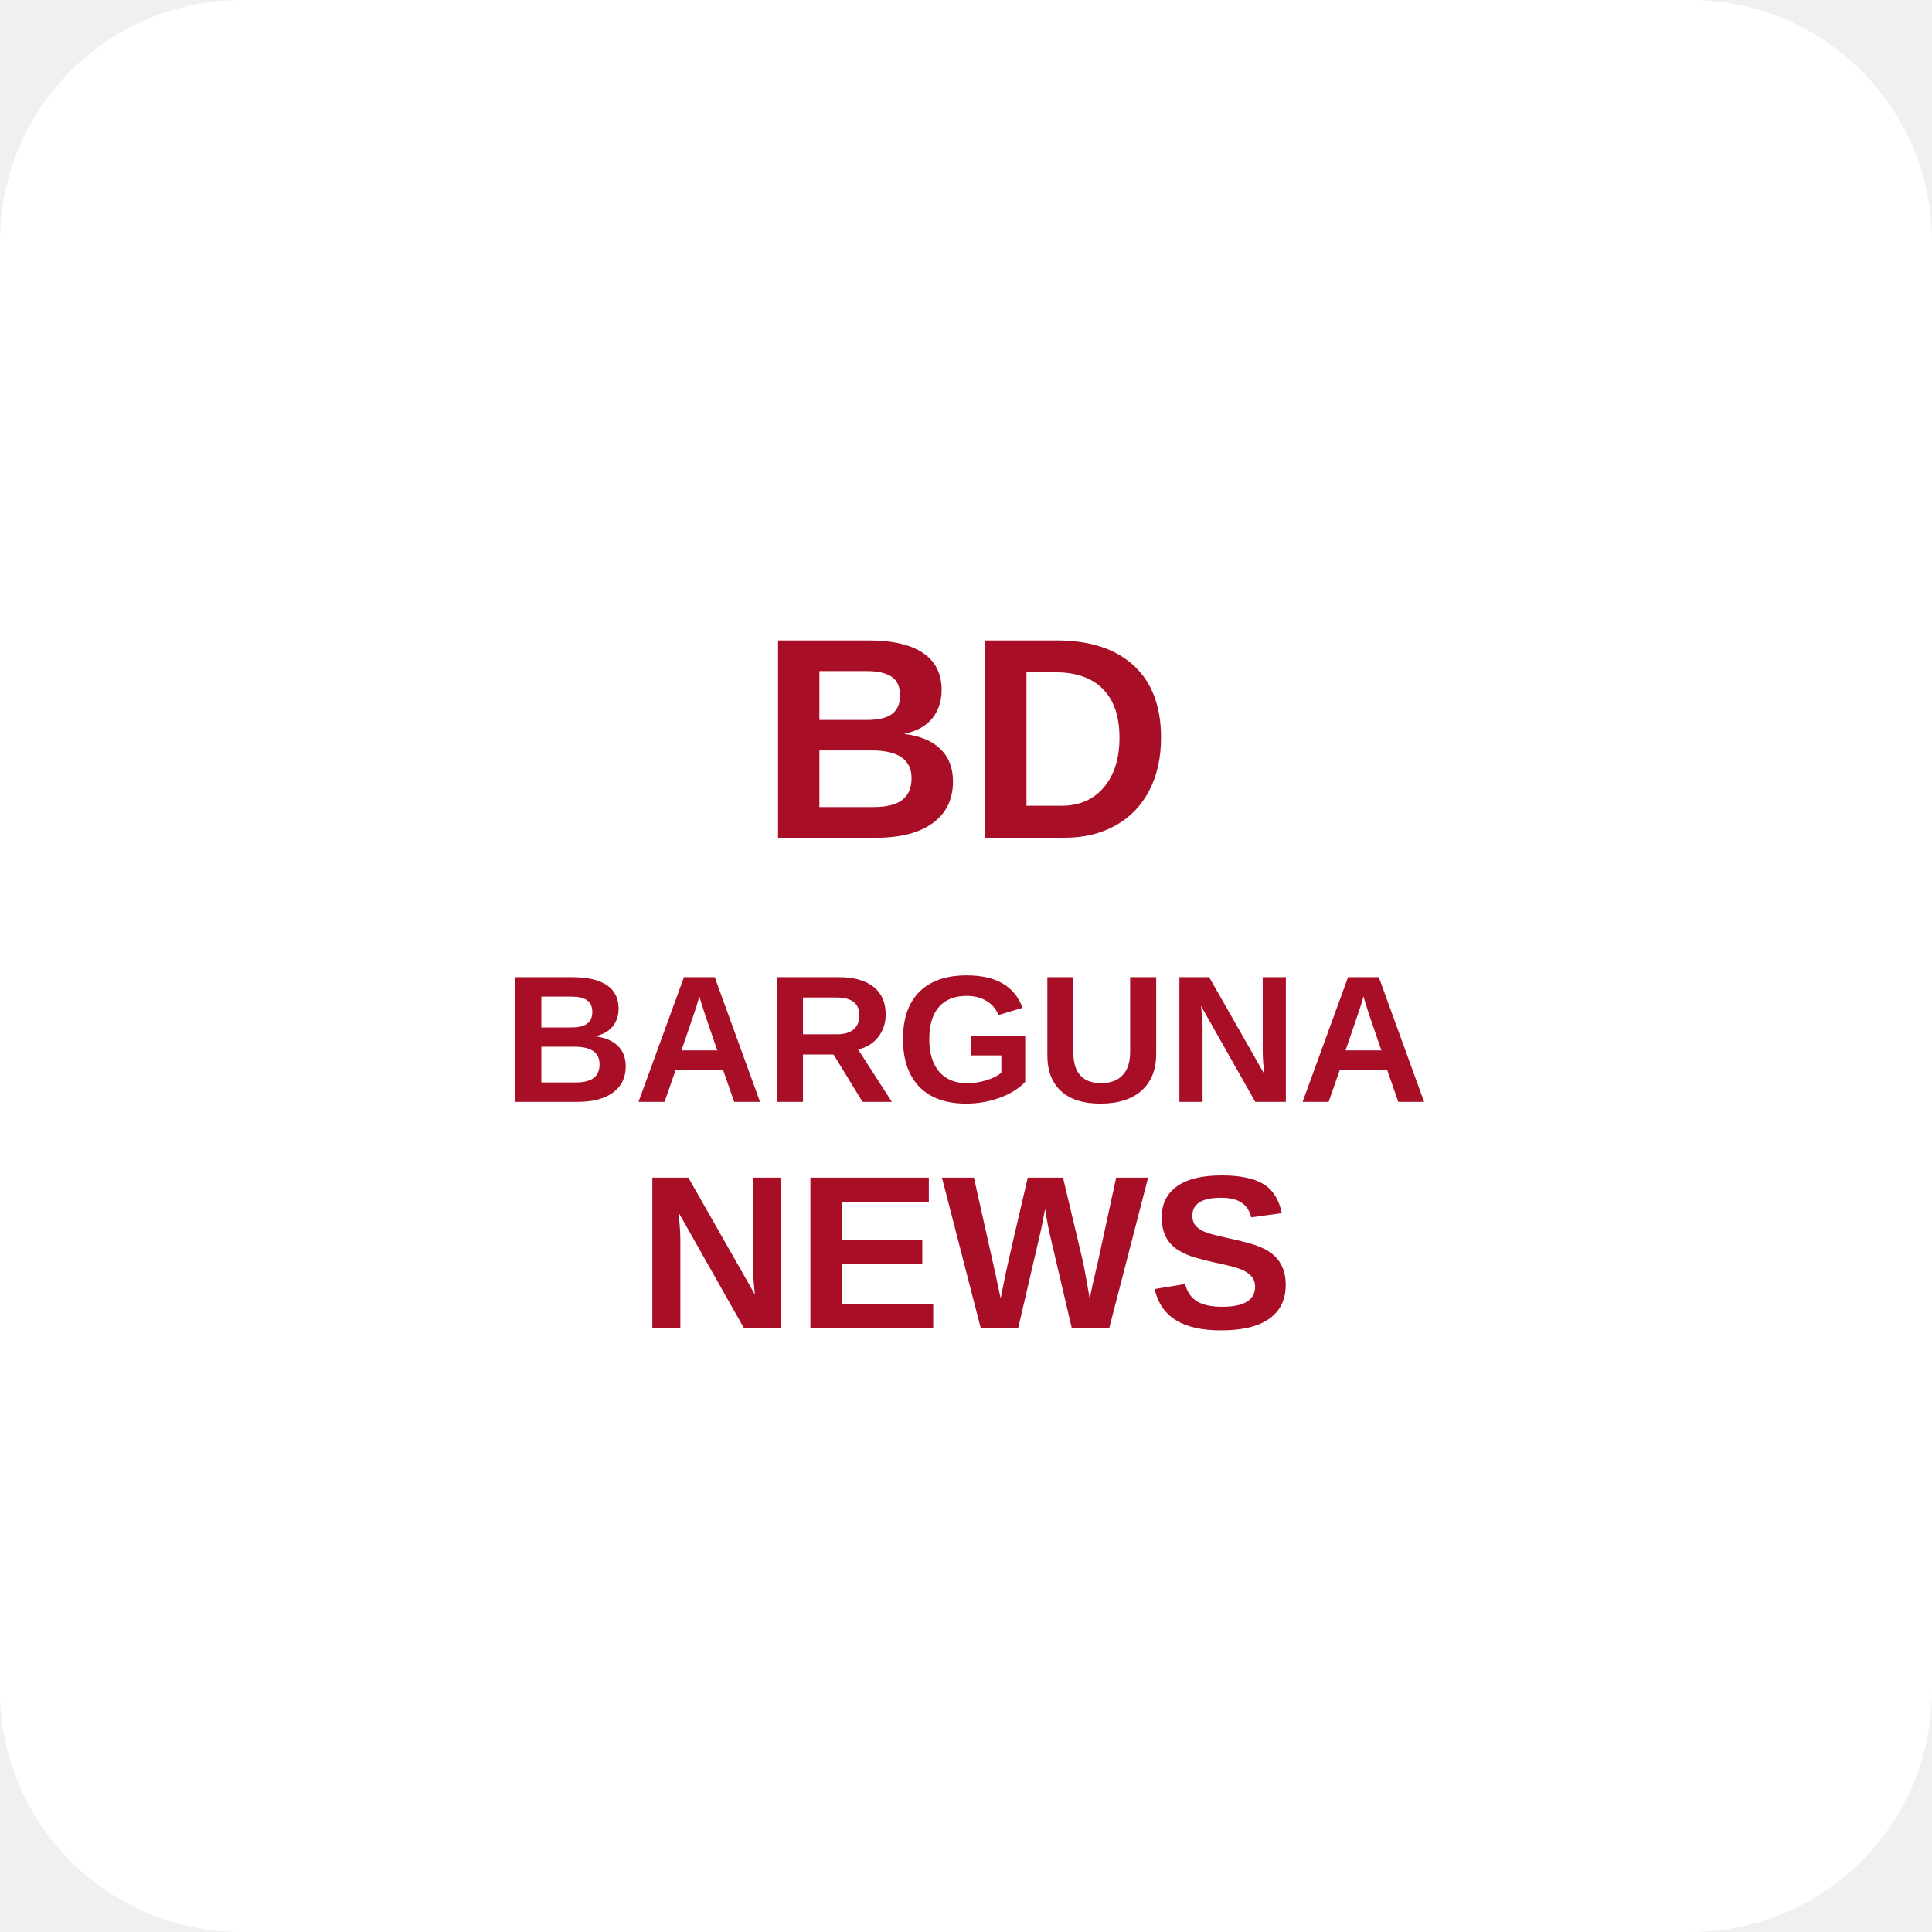
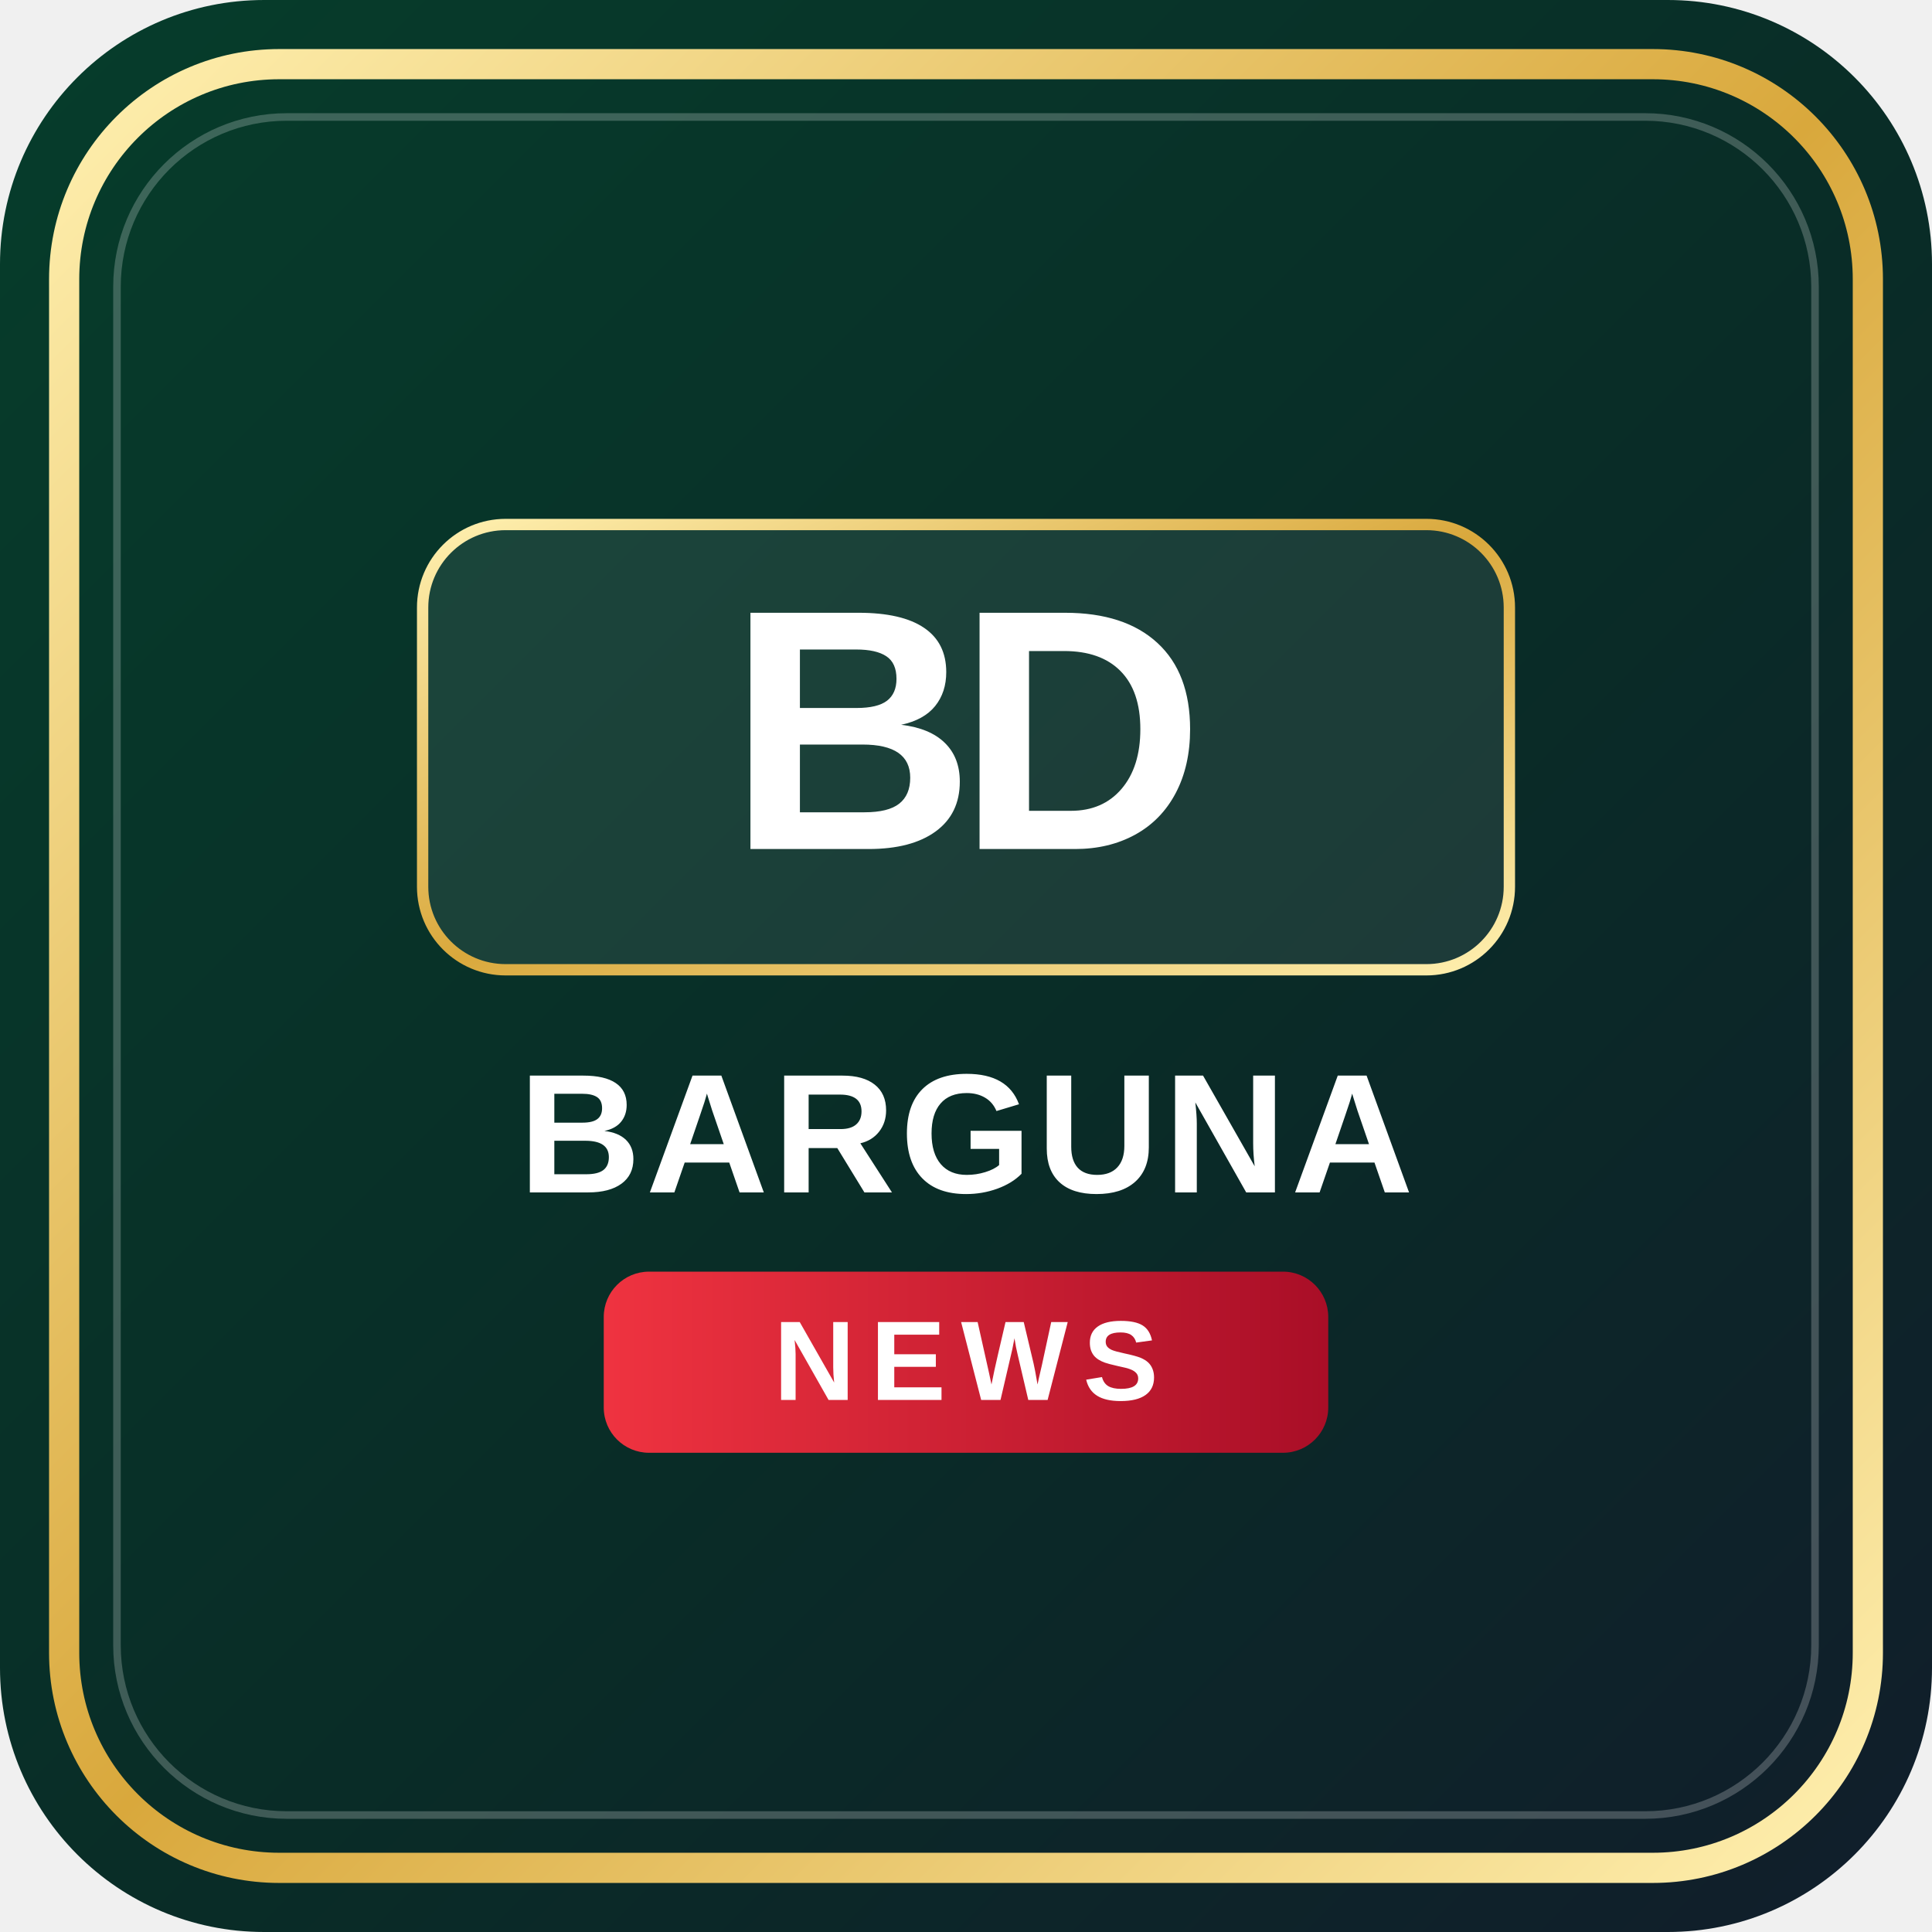
- <svg xmlns="http://www.w3.org/2000/svg" viewBox="0 0 512 512">
-   <rect width="512" height="512" rx="64" fill="#fff" />
-   <text x="256" y="222" text-anchor="middle" font-family="Arial,sans-serif" font-size="76" font-weight="900" fill="#a90e27">BD</text>
-   <text x="256" y="292" text-anchor="middle" font-family="Arial,sans-serif" font-size="48" font-weight="900" fill="#a90e27">BARGUNA</text>
-   <text x="256" y="352" text-anchor="middle" font-family="Arial,sans-serif" font-size="58" font-weight="900" fill="#a90e27">NEWS</text>
+ <svg xmlns="http://www.w3.org/2000/svg" viewBox="0 0 512 512" role="img" aria-labelledby="title desc">
+   <defs>
+     <linearGradient id="bg" x1="0" y1="0" x2="1" y2="1">
+       <stop stop-color="#063d2b" />
+       <stop offset=".55" stop-color="#092c27" />
+       <stop offset="1" stop-color="#111d2b" />
+     </linearGradient>
+     <linearGradient id="gold" x1="0" y1="0" x2="1" y2="1">
+       <stop stop-color="#fff0b0" />
+       <stop offset=".5" stop-color="#d9a83c" />
+       <stop offset="1" stop-color="#fff0b0" />
+     </linearGradient>
+     <linearGradient id="red" x1="0" y1="0" x2="1" y2="0">
+       <stop stop-color="#ef3340" />
+       <stop offset="1" stop-color="#a90e27" />
+     </linearGradient>
+   </defs>
+   <rect width="512" height="512" rx="70" fill="url(#bg)" />
+   <rect x="17" y="17" width="478" height="478" rx="57" fill="none" stroke="url(#gold)" stroke-width="8" />
+   <rect x="31" y="31" width="450" height="450" rx="45" fill="none" stroke="#ffffff" stroke-opacity=".22" stroke-width="2" />
+   <path d="M90 113H422" stroke="url(#gold)" stroke-width="4" stroke-linecap="round" />
+   <path d="M90 399H422" stroke="url(#gold)" stroke-width="4" stroke-linecap="round" />
+   <rect x="112" y="139" width="288" height="118" rx="22" fill="#fff" fill-opacity=".08" stroke="url(#gold)" stroke-width="3" />
+   <text x="256" y="225" text-anchor="middle" font-family="Arial,sans-serif" font-size="91" font-weight="900" letter-spacing="-5" fill="#fff">BD</text>
+   <text x="256" y="316" text-anchor="middle" font-family="Arial,sans-serif" font-size="45" font-weight="900" letter-spacing="1.2" fill="#fff">BARGUNA</text>
+   <rect x="160" y="337" width="192" height="48" rx="12" fill="url(#red)" />
+   <text x="256" y="371" text-anchor="middle" font-family="Arial,sans-serif" font-size="30" font-weight="900" letter-spacing="4" fill="#fff">NEWS</text>
</svg>
